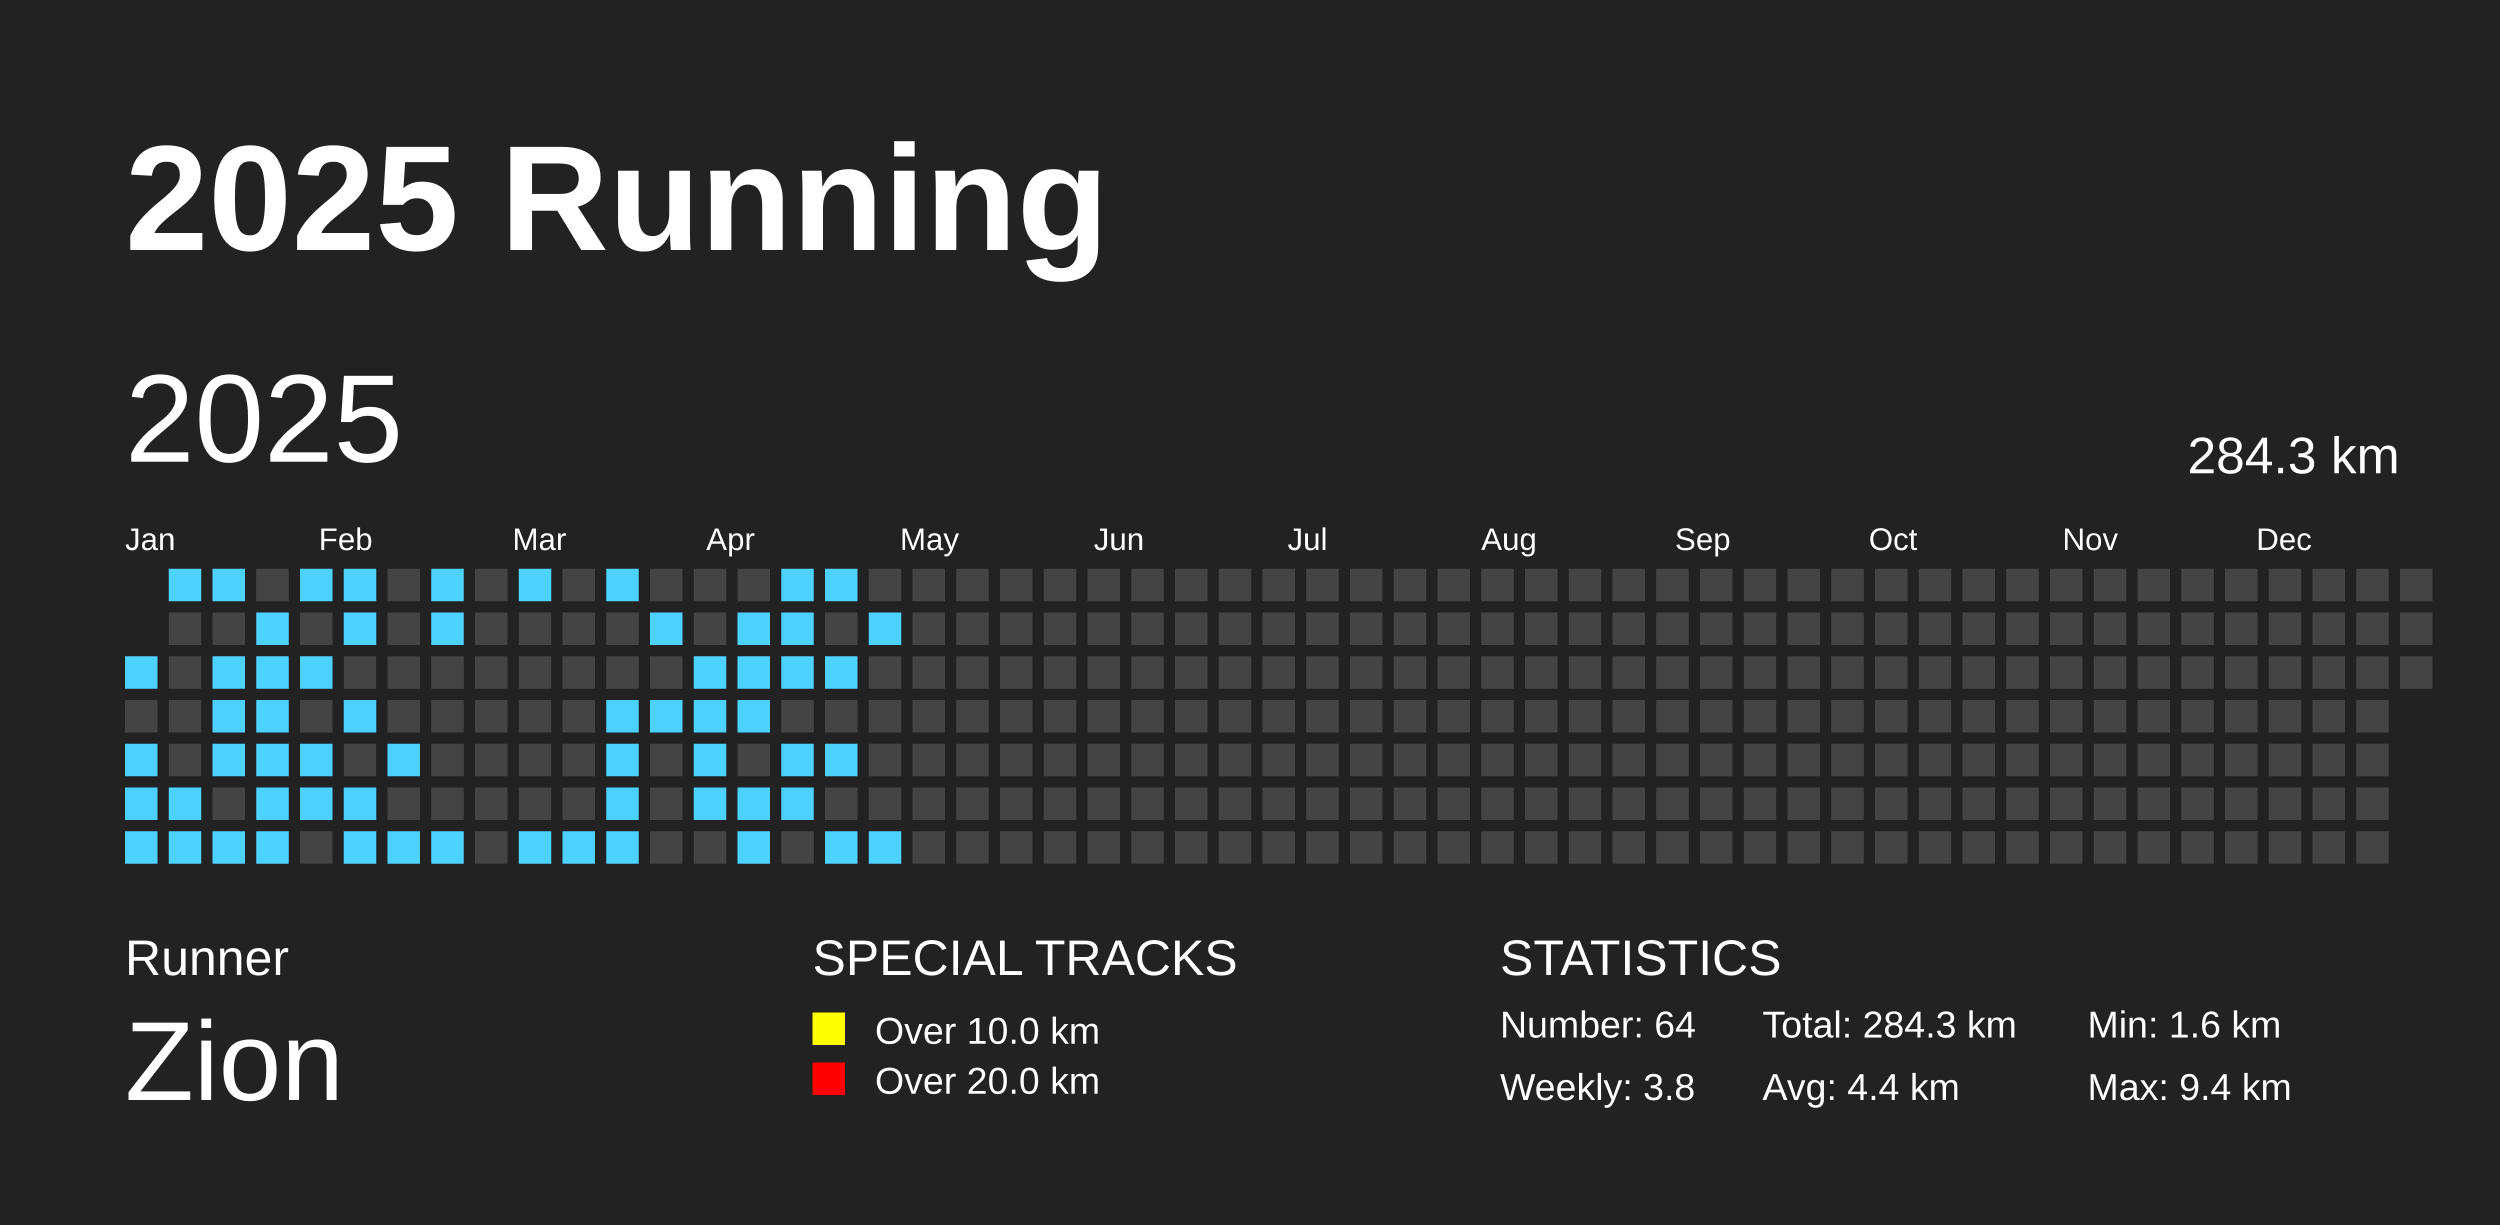
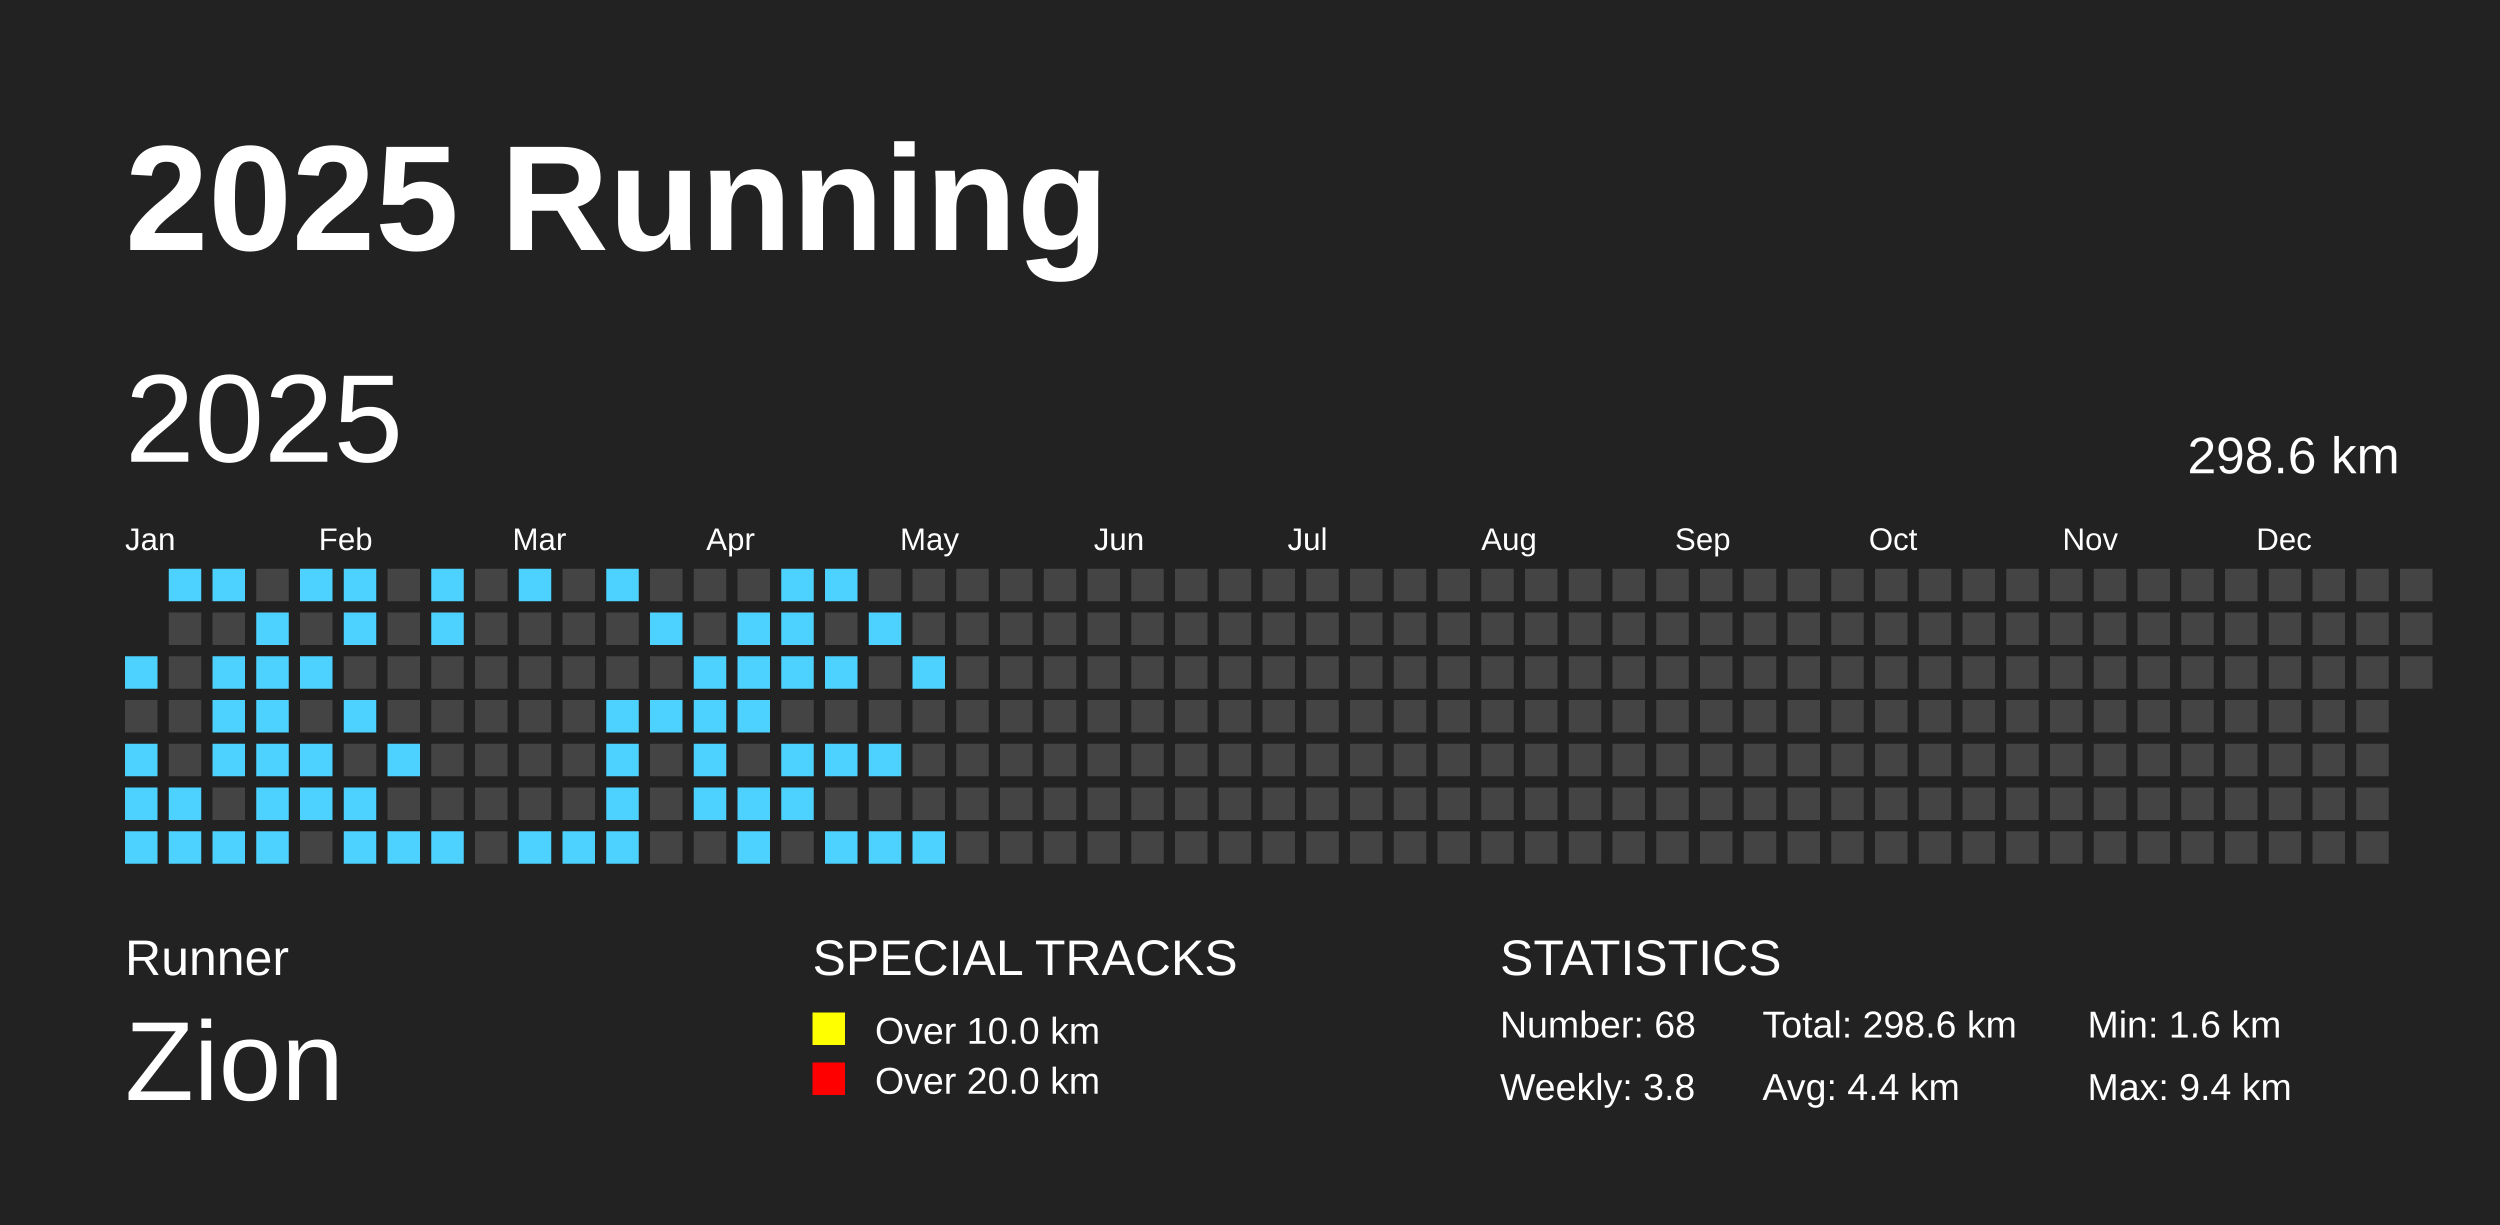
<svg xmlns="http://www.w3.org/2000/svg" baseProfile="full" height="98mm" version="1.1" viewBox="0,0,200,98" width="200mm">
  <defs />
  <rect fill="#222222" height="98" width="200" x="0" y="0" />
  <text fill="#FFFFFF" style="font-size:12px; font-family:Arial; font-weight:bold;" x="10" y="20">2025 Running</text>
  <text fill="#FFFFFF" style="font-size:4px; font-family:Arial" x="10" y="78">Runner</text>
  <text fill="#FFFFFF" style="font-size:9px; font-family:Arial" x="10" y="88">Zion</text>
  <text fill="#FFFFFF" style="font-size:4px; font-family:Arial" x="65" y="78">SPECIAL TRACKS</text>
  <rect fill="yellow" height="2.6" width="2.6" x="65" y="81" />
  <text fill="#FFFFFF" style="font-size:3px; font-family:Arial" x="70" y="83.5">Over 10.0 km</text>
  <rect fill="red" height="2.6" width="2.6" x="65" y="85" />
  <text fill="#FFFFFF" style="font-size:3px; font-family:Arial" x="70" y="87.5">Over 20.0 km</text>
  <text fill="#FFFFFF" style="font-size:4px; font-family:Arial" x="120" y="78">STATISTICS</text>
-   <text fill="#FFFFFF" style="font-size:3px; font-family:Arial" x="120" y="83">Number: 64</text>
+   <text fill="#FFFFFF" style="font-size:3px; font-family:Arial" x="120" y="83">Number: 68</text>
  <text fill="#FFFFFF" style="font-size:3px; font-family:Arial" x="120" y="88">Weekly: 3.8</text>
-   <text fill="#FFFFFF" style="font-size:3px; font-family:Arial" x="141" y="83">Total: 284.3 km</text>
+   <text fill="#FFFFFF" style="font-size:3px; font-family:Arial" x="141" y="83">Total: 298.6 km</text>
  <text fill="#FFFFFF" style="font-size:3px; font-family:Arial" x="141" y="88">Avg: 4.4 km</text>
  <text fill="#FFFFFF" style="font-size:3px; font-family:Arial" x="167" y="83">Min: 1.6 km</text>
  <text fill="#FFFFFF" style="font-size:3px; font-family:Arial" x="167" y="88">Max: 9.4 km</text>
  <text dominant-baseline="hanging" fill="#FFFFFF" style="font-size:10.0px; font-family:Arial;" x="10" y="30">2025</text>
-   <text dominant-baseline="hanging" fill="#FFFFFF" style="font-size:4.125px; font-family:Arial;" x="175" y="35">284.3 km</text>
+   <text dominant-baseline="hanging" fill="#FFFFFF" style="font-size:4.125px; font-family:Arial;" x="175" y="35">298.6 km</text>
  <text fill="#FFFFFF" style="font-size:2.5px; font-family:Arial" x="10.0" y="44">Jan</text>
  <text fill="#FFFFFF" style="font-size:2.5px; font-family:Arial" x="25.5" y="44">Feb</text>
  <text fill="#FFFFFF" style="font-size:2.5px; font-family:Arial" x="41.0" y="44">Mar</text>
  <text fill="#FFFFFF" style="font-size:2.5px; font-family:Arial" x="56.5" y="44">Apr</text>
  <text fill="#FFFFFF" style="font-size:2.5px; font-family:Arial" x="72.0" y="44">May</text>
  <text fill="#FFFFFF" style="font-size:2.5px; font-family:Arial" x="87.5" y="44">Jun</text>
  <text fill="#FFFFFF" style="font-size:2.5px; font-family:Arial" x="103.0" y="44">Jul</text>
  <text fill="#FFFFFF" style="font-size:2.5px; font-family:Arial" x="118.5" y="44">Aug</text>
  <text fill="#FFFFFF" style="font-size:2.5px; font-family:Arial" x="134.0" y="44">Sep</text>
  <text fill="#FFFFFF" style="font-size:2.5px; font-family:Arial" x="149.5" y="44">Oct</text>
  <text fill="#FFFFFF" style="font-size:2.5px; font-family:Arial" x="165.0" y="44">Nov</text>
  <text fill="#FFFFFF" style="font-size:2.5px; font-family:Arial" x="180.5" y="44">Dec</text>
  <rect fill="#4DD2FF" height="2.6" width="2.6" x="10.0" y="52.5" />
  <rect fill="#444444" height="2.6" width="2.6" x="10.0" y="56.0" />
  <rect fill="#4DD2FF" height="2.6" width="2.6" x="10.0" y="59.5" />
  <rect fill="#4DD2FF" height="2.6" width="2.6" x="10.0" y="63.0" />
  <rect fill="#4DD2FF" height="2.6" width="2.6" x="10.0" y="66.5" />
  <rect fill="#4DD2FF" height="2.6" width="2.6" x="13.5" y="45.5" />
  <rect fill="#444444" height="2.6" width="2.6" x="13.5" y="49.0" />
  <rect fill="#444444" height="2.6" width="2.6" x="13.5" y="52.5" />
  <rect fill="#444444" height="2.6" width="2.6" x="13.5" y="56.0" />
  <rect fill="#444444" height="2.6" width="2.6" x="13.5" y="59.5" />
  <rect fill="#4DD2FF" height="2.6" width="2.6" x="13.5" y="63.0" />
  <rect fill="#4DD2FF" height="2.6" width="2.6" x="13.5" y="66.5" />
  <rect fill="#4DD2FF" height="2.6" width="2.6" x="17.0" y="45.5" />
  <rect fill="#444444" height="2.6" width="2.6" x="17.0" y="49.0" />
  <rect fill="#4DD2FF" height="2.6" width="2.6" x="17.0" y="52.5" />
  <rect fill="#4DD2FF" height="2.6" width="2.6" x="17.0" y="56.0" />
  <rect fill="#4DD2FF" height="2.6" width="2.6" x="17.0" y="59.5" />
  <rect fill="#444444" height="2.6" width="2.6" x="17.0" y="63.0" />
  <rect fill="#4DD2FF" height="2.6" width="2.6" x="17.0" y="66.5" />
  <rect fill="#444444" height="2.6" width="2.6" x="20.5" y="45.5" />
  <rect fill="#4DD2FF" height="2.6" width="2.6" x="20.5" y="49.0" />
  <rect fill="#4DD2FF" height="2.6" width="2.6" x="20.5" y="52.5" />
  <rect fill="#4DD2FF" height="2.6" width="2.6" x="20.5" y="56.0" />
  <rect fill="#4DD2FF" height="2.6" width="2.6" x="20.5" y="59.5" />
  <rect fill="#4DD2FF" height="2.6" width="2.6" x="20.5" y="63.0" />
  <rect fill="#4DD2FF" height="2.6" width="2.6" x="20.5" y="66.5" />
  <rect fill="#4DD2FF" height="2.6" width="2.6" x="24.0" y="45.5" />
  <rect fill="#444444" height="2.6" width="2.6" x="24.0" y="49.0" />
  <rect fill="#4DD2FF" height="2.6" width="2.6" x="24.0" y="52.5" />
  <rect fill="#444444" height="2.6" width="2.6" x="24.0" y="56.0" />
  <rect fill="#4DD2FF" height="2.6" width="2.6" x="24.0" y="59.5" />
  <rect fill="#4DD2FF" height="2.6" width="2.6" x="24.0" y="63.0" />
  <rect fill="#444444" height="2.6" width="2.6" x="24.0" y="66.5" />
  <rect fill="#4DD2FF" height="2.6" width="2.6" x="27.5" y="45.5" />
  <rect fill="#4DD2FF" height="2.6" width="2.6" x="27.5" y="49.0" />
  <rect fill="#444444" height="2.6" width="2.6" x="27.5" y="52.5" />
  <rect fill="#4DD2FF" height="2.6" width="2.6" x="27.5" y="56.0" />
  <rect fill="#444444" height="2.6" width="2.6" x="27.5" y="59.5" />
  <rect fill="#4DD2FF" height="2.6" width="2.6" x="27.5" y="63.0" />
  <rect fill="#4DD2FF" height="2.6" width="2.6" x="27.5" y="66.5" />
  <rect fill="#444444" height="2.6" width="2.6" x="31.0" y="45.5" />
  <rect fill="#444444" height="2.6" width="2.6" x="31.0" y="49.0" />
  <rect fill="#444444" height="2.6" width="2.6" x="31.0" y="52.5" />
  <rect fill="#444444" height="2.6" width="2.6" x="31.0" y="56.0" />
  <rect fill="#4DD2FF" height="2.6" width="2.6" x="31.0" y="59.5" />
  <rect fill="#444444" height="2.6" width="2.6" x="31.0" y="63.0" />
  <rect fill="#4DD2FF" height="2.6" width="2.6" x="31.0" y="66.5" />
  <rect fill="#4DD2FF" height="2.6" width="2.6" x="34.5" y="45.5" />
  <rect fill="#4DD2FF" height="2.6" width="2.6" x="34.5" y="49.0" />
  <rect fill="#444444" height="2.6" width="2.6" x="34.5" y="52.5" />
  <rect fill="#444444" height="2.6" width="2.6" x="34.5" y="56.0" />
  <rect fill="#444444" height="2.6" width="2.6" x="34.5" y="59.5" />
  <rect fill="#444444" height="2.6" width="2.6" x="34.5" y="63.0" />
  <rect fill="#4DD2FF" height="2.6" width="2.6" x="34.5" y="66.5" />
  <rect fill="#444444" height="2.6" width="2.6" x="38.0" y="45.5" />
  <rect fill="#444444" height="2.6" width="2.6" x="38.0" y="49.0" />
  <rect fill="#444444" height="2.6" width="2.6" x="38.0" y="52.5" />
  <rect fill="#444444" height="2.6" width="2.6" x="38.0" y="56.0" />
  <rect fill="#444444" height="2.6" width="2.6" x="38.0" y="59.5" />
  <rect fill="#444444" height="2.6" width="2.6" x="38.0" y="63.0" />
  <rect fill="#444444" height="2.6" width="2.6" x="38.0" y="66.5" />
  <rect fill="#4DD2FF" height="2.6" width="2.6" x="41.5" y="45.5" />
  <rect fill="#444444" height="2.6" width="2.6" x="41.5" y="49.0" />
  <rect fill="#444444" height="2.6" width="2.6" x="41.5" y="52.5" />
  <rect fill="#444444" height="2.6" width="2.6" x="41.5" y="56.0" />
  <rect fill="#444444" height="2.6" width="2.6" x="41.5" y="59.5" />
  <rect fill="#444444" height="2.6" width="2.6" x="41.5" y="63.0" />
  <rect fill="#4DD2FF" height="2.6" width="2.6" x="41.5" y="66.5" />
  <rect fill="#444444" height="2.6" width="2.6" x="45.0" y="45.5" />
  <rect fill="#444444" height="2.6" width="2.6" x="45.0" y="49.0" />
  <rect fill="#444444" height="2.6" width="2.6" x="45.0" y="52.5" />
  <rect fill="#444444" height="2.6" width="2.6" x="45.0" y="56.0" />
  <rect fill="#444444" height="2.6" width="2.6" x="45.0" y="59.5" />
  <rect fill="#444444" height="2.6" width="2.6" x="45.0" y="63.0" />
  <rect fill="#4DD2FF" height="2.6" width="2.6" x="45.0" y="66.5" />
  <rect fill="#4DD2FF" height="2.6" width="2.6" x="48.5" y="45.5" />
  <rect fill="#444444" height="2.6" width="2.6" x="48.5" y="49.0" />
  <rect fill="#444444" height="2.6" width="2.6" x="48.5" y="52.5" />
  <rect fill="#4DD2FF" height="2.6" width="2.6" x="48.5" y="56.0" />
  <rect fill="#4DD2FF" height="2.6" width="2.6" x="48.5" y="59.5" />
  <rect fill="#4DD2FF" height="2.6" width="2.6" x="48.5" y="63.0" />
  <rect fill="#4DD2FF" height="2.6" width="2.6" x="48.5" y="66.5" />
  <rect fill="#444444" height="2.6" width="2.6" x="52.0" y="45.5" />
  <rect fill="#4DD2FF" height="2.6" width="2.6" x="52.0" y="49.0" />
  <rect fill="#444444" height="2.6" width="2.6" x="52.0" y="52.5" />
  <rect fill="#4DD2FF" height="2.6" width="2.6" x="52.0" y="56.0" />
  <rect fill="#444444" height="2.6" width="2.6" x="52.0" y="59.5" />
  <rect fill="#444444" height="2.6" width="2.6" x="52.0" y="63.0" />
  <rect fill="#444444" height="2.6" width="2.6" x="52.0" y="66.5" />
  <rect fill="#444444" height="2.6" width="2.6" x="55.5" y="45.5" />
  <rect fill="#444444" height="2.6" width="2.6" x="55.5" y="49.0" />
  <rect fill="#4DD2FF" height="2.6" width="2.6" x="55.5" y="52.5" />
  <rect fill="#4DD2FF" height="2.6" width="2.6" x="55.5" y="56.0" />
  <rect fill="#4DD2FF" height="2.6" width="2.6" x="55.5" y="59.5" />
  <rect fill="#4DD2FF" height="2.6" width="2.6" x="55.5" y="63.0" />
  <rect fill="#444444" height="2.6" width="2.6" x="55.5" y="66.5" />
  <rect fill="#444444" height="2.6" width="2.6" x="59.0" y="45.5" />
  <rect fill="#4DD2FF" height="2.6" width="2.6" x="59.0" y="49.0" />
  <rect fill="#4DD2FF" height="2.6" width="2.6" x="59.0" y="52.5" />
  <rect fill="#4DD2FF" height="2.6" width="2.6" x="59.0" y="56.0" />
  <rect fill="#444444" height="2.6" width="2.6" x="59.0" y="59.5" />
  <rect fill="#4DD2FF" height="2.6" width="2.6" x="59.0" y="63.0" />
  <rect fill="#4DD2FF" height="2.6" width="2.6" x="59.0" y="66.5" />
  <rect fill="#4DD2FF" height="2.6" width="2.6" x="62.5" y="45.5" />
  <rect fill="#4DD2FF" height="2.6" width="2.6" x="62.5" y="49.0" />
  <rect fill="#4DD2FF" height="2.6" width="2.6" x="62.5" y="52.5" />
  <rect fill="#444444" height="2.6" width="2.6" x="62.5" y="56.0" />
  <rect fill="#4DD2FF" height="2.6" width="2.6" x="62.5" y="59.5" />
  <rect fill="#4DD2FF" height="2.6" width="2.6" x="62.5" y="63.0" />
  <rect fill="#444444" height="2.6" width="2.6" x="62.5" y="66.5" />
  <rect fill="#4DD2FF" height="2.6" width="2.6" x="66.0" y="45.5" />
  <rect fill="#444444" height="2.6" width="2.6" x="66.0" y="49.0" />
  <rect fill="#4DD2FF" height="2.6" width="2.6" x="66.0" y="52.5" />
  <rect fill="#444444" height="2.6" width="2.6" x="66.0" y="56.0" />
  <rect fill="#4DD2FF" height="2.6" width="2.6" x="66.0" y="59.5" />
  <rect fill="#444444" height="2.6" width="2.6" x="66.0" y="63.0" />
  <rect fill="#4DD2FF" height="2.6" width="2.6" x="66.0" y="66.5" />
  <rect fill="#444444" height="2.6" width="2.6" x="69.5" y="45.5" />
  <rect fill="#4DD2FF" height="2.6" width="2.6" x="69.5" y="49.0" />
  <rect fill="#444444" height="2.6" width="2.6" x="69.5" y="52.5" />
  <rect fill="#444444" height="2.6" width="2.6" x="69.5" y="56.0" />
-   <rect fill="#444444" height="2.6" width="2.6" x="69.5" y="59.5" />
+   <rect fill="#4DD2FF" height="2.6" width="2.6" x="69.5" y="59.5" />
  <rect fill="#444444" height="2.6" width="2.6" x="69.5" y="63.0" />
  <rect fill="#4DD2FF" height="2.6" width="2.6" x="69.5" y="66.5" />
  <rect fill="#444444" height="2.6" width="2.6" x="73.0" y="45.5" />
  <rect fill="#444444" height="2.6" width="2.6" x="73.0" y="49.0" />
-   <rect fill="#444444" height="2.6" width="2.6" x="73.0" y="52.5" />
+   <rect fill="#4DD2FF" height="2.6" width="2.6" x="73.0" y="52.5" />
  <rect fill="#444444" height="2.6" width="2.6" x="73.0" y="56.0" />
  <rect fill="#444444" height="2.6" width="2.6" x="73.0" y="59.5" />
  <rect fill="#444444" height="2.6" width="2.6" x="73.0" y="63.0" />
-   <rect fill="#444444" height="2.6" width="2.6" x="73.0" y="66.5" />
+   <rect fill="#4DD2FF" height="2.6" width="2.6" x="73.0" y="66.5" />
  <rect fill="#444444" height="2.6" width="2.6" x="76.5" y="45.5" />
  <rect fill="#444444" height="2.6" width="2.6" x="76.5" y="49.0" />
  <rect fill="#444444" height="2.6" width="2.6" x="76.5" y="52.5" />
  <rect fill="#444444" height="2.6" width="2.6" x="76.5" y="56.0" />
  <rect fill="#444444" height="2.6" width="2.6" x="76.5" y="59.5" />
  <rect fill="#444444" height="2.6" width="2.6" x="76.5" y="63.0" />
  <rect fill="#444444" height="2.6" width="2.6" x="76.5" y="66.5" />
  <rect fill="#444444" height="2.6" width="2.6" x="80.0" y="45.5" />
  <rect fill="#444444" height="2.6" width="2.6" x="80.0" y="49.0" />
  <rect fill="#444444" height="2.6" width="2.6" x="80.0" y="52.5" />
  <rect fill="#444444" height="2.6" width="2.6" x="80.0" y="56.0" />
  <rect fill="#444444" height="2.6" width="2.6" x="80.0" y="59.5" />
  <rect fill="#444444" height="2.6" width="2.6" x="80.0" y="63.0" />
  <rect fill="#444444" height="2.6" width="2.6" x="80.0" y="66.5" />
  <rect fill="#444444" height="2.6" width="2.6" x="83.5" y="45.5" />
  <rect fill="#444444" height="2.6" width="2.6" x="83.5" y="49.0" />
  <rect fill="#444444" height="2.6" width="2.6" x="83.5" y="52.5" />
  <rect fill="#444444" height="2.6" width="2.6" x="83.5" y="56.0" />
  <rect fill="#444444" height="2.6" width="2.6" x="83.5" y="59.5" />
  <rect fill="#444444" height="2.6" width="2.6" x="83.5" y="63.0" />
  <rect fill="#444444" height="2.6" width="2.6" x="83.5" y="66.5" />
  <rect fill="#444444" height="2.6" width="2.6" x="87.0" y="45.5" />
  <rect fill="#444444" height="2.6" width="2.6" x="87.0" y="49.0" />
  <rect fill="#444444" height="2.6" width="2.6" x="87.0" y="52.5" />
  <rect fill="#444444" height="2.6" width="2.6" x="87.0" y="56.0" />
  <rect fill="#444444" height="2.6" width="2.6" x="87.0" y="59.5" />
  <rect fill="#444444" height="2.6" width="2.6" x="87.0" y="63.0" />
  <rect fill="#444444" height="2.6" width="2.6" x="87.0" y="66.5" />
  <rect fill="#444444" height="2.6" width="2.6" x="90.5" y="45.5" />
  <rect fill="#444444" height="2.6" width="2.6" x="90.5" y="49.0" />
  <rect fill="#444444" height="2.6" width="2.6" x="90.5" y="52.5" />
  <rect fill="#444444" height="2.6" width="2.6" x="90.5" y="56.0" />
  <rect fill="#444444" height="2.6" width="2.6" x="90.5" y="59.5" />
  <rect fill="#444444" height="2.6" width="2.6" x="90.5" y="63.0" />
  <rect fill="#444444" height="2.6" width="2.6" x="90.5" y="66.5" />
  <rect fill="#444444" height="2.6" width="2.6" x="94.0" y="45.5" />
  <rect fill="#444444" height="2.6" width="2.6" x="94.0" y="49.0" />
  <rect fill="#444444" height="2.6" width="2.6" x="94.0" y="52.5" />
  <rect fill="#444444" height="2.6" width="2.6" x="94.0" y="56.0" />
  <rect fill="#444444" height="2.6" width="2.6" x="94.0" y="59.5" />
  <rect fill="#444444" height="2.6" width="2.6" x="94.0" y="63.0" />
  <rect fill="#444444" height="2.6" width="2.6" x="94.0" y="66.5" />
  <rect fill="#444444" height="2.6" width="2.6" x="97.5" y="45.5" />
  <rect fill="#444444" height="2.6" width="2.6" x="97.5" y="49.0" />
  <rect fill="#444444" height="2.6" width="2.6" x="97.5" y="52.5" />
  <rect fill="#444444" height="2.6" width="2.6" x="97.5" y="56.0" />
  <rect fill="#444444" height="2.6" width="2.6" x="97.5" y="59.5" />
  <rect fill="#444444" height="2.6" width="2.6" x="97.5" y="63.0" />
  <rect fill="#444444" height="2.6" width="2.6" x="97.5" y="66.5" />
  <rect fill="#444444" height="2.6" width="2.6" x="101.0" y="45.5" />
  <rect fill="#444444" height="2.6" width="2.6" x="101.0" y="49.0" />
  <rect fill="#444444" height="2.6" width="2.6" x="101.0" y="52.5" />
  <rect fill="#444444" height="2.6" width="2.6" x="101.0" y="56.0" />
  <rect fill="#444444" height="2.6" width="2.6" x="101.0" y="59.5" />
  <rect fill="#444444" height="2.6" width="2.6" x="101.0" y="63.0" />
  <rect fill="#444444" height="2.6" width="2.6" x="101.0" y="66.5" />
  <rect fill="#444444" height="2.6" width="2.6" x="104.5" y="45.5" />
  <rect fill="#444444" height="2.6" width="2.6" x="104.5" y="49.0" />
  <rect fill="#444444" height="2.6" width="2.6" x="104.5" y="52.5" />
  <rect fill="#444444" height="2.6" width="2.6" x="104.5" y="56.0" />
  <rect fill="#444444" height="2.6" width="2.6" x="104.5" y="59.5" />
  <rect fill="#444444" height="2.6" width="2.6" x="104.5" y="63.0" />
  <rect fill="#444444" height="2.6" width="2.6" x="104.5" y="66.5" />
  <rect fill="#444444" height="2.6" width="2.6" x="108.0" y="45.5" />
  <rect fill="#444444" height="2.6" width="2.6" x="108.0" y="49.0" />
  <rect fill="#444444" height="2.6" width="2.6" x="108.0" y="52.5" />
  <rect fill="#444444" height="2.6" width="2.6" x="108.0" y="56.0" />
  <rect fill="#444444" height="2.6" width="2.6" x="108.0" y="59.5" />
  <rect fill="#444444" height="2.6" width="2.6" x="108.0" y="63.0" />
  <rect fill="#444444" height="2.6" width="2.6" x="108.0" y="66.5" />
  <rect fill="#444444" height="2.6" width="2.6" x="111.5" y="45.5" />
  <rect fill="#444444" height="2.6" width="2.6" x="111.5" y="49.0" />
  <rect fill="#444444" height="2.6" width="2.6" x="111.5" y="52.5" />
  <rect fill="#444444" height="2.6" width="2.6" x="111.5" y="56.0" />
  <rect fill="#444444" height="2.6" width="2.6" x="111.5" y="59.5" />
  <rect fill="#444444" height="2.6" width="2.6" x="111.5" y="63.0" />
  <rect fill="#444444" height="2.6" width="2.6" x="111.5" y="66.5" />
  <rect fill="#444444" height="2.6" width="2.6" x="115.0" y="45.5" />
  <rect fill="#444444" height="2.6" width="2.6" x="115.0" y="49.0" />
  <rect fill="#444444" height="2.6" width="2.6" x="115.0" y="52.5" />
  <rect fill="#444444" height="2.6" width="2.6" x="115.0" y="56.0" />
  <rect fill="#444444" height="2.6" width="2.6" x="115.0" y="59.5" />
  <rect fill="#444444" height="2.6" width="2.6" x="115.0" y="63.0" />
  <rect fill="#444444" height="2.6" width="2.6" x="115.0" y="66.5" />
  <rect fill="#444444" height="2.6" width="2.6" x="118.5" y="45.5" />
  <rect fill="#444444" height="2.6" width="2.6" x="118.5" y="49.0" />
  <rect fill="#444444" height="2.6" width="2.6" x="118.5" y="52.5" />
  <rect fill="#444444" height="2.6" width="2.6" x="118.5" y="56.0" />
  <rect fill="#444444" height="2.6" width="2.6" x="118.5" y="59.5" />
  <rect fill="#444444" height="2.6" width="2.6" x="118.5" y="63.0" />
  <rect fill="#444444" height="2.6" width="2.6" x="118.5" y="66.5" />
  <rect fill="#444444" height="2.6" width="2.6" x="122.0" y="45.5" />
  <rect fill="#444444" height="2.6" width="2.6" x="122.0" y="49.0" />
  <rect fill="#444444" height="2.6" width="2.6" x="122.0" y="52.5" />
  <rect fill="#444444" height="2.6" width="2.6" x="122.0" y="56.0" />
  <rect fill="#444444" height="2.6" width="2.6" x="122.0" y="59.5" />
  <rect fill="#444444" height="2.6" width="2.6" x="122.0" y="63.0" />
  <rect fill="#444444" height="2.6" width="2.6" x="122.0" y="66.5" />
  <rect fill="#444444" height="2.6" width="2.6" x="125.5" y="45.5" />
  <rect fill="#444444" height="2.6" width="2.6" x="125.5" y="49.0" />
  <rect fill="#444444" height="2.6" width="2.6" x="125.5" y="52.5" />
  <rect fill="#444444" height="2.6" width="2.6" x="125.5" y="56.0" />
  <rect fill="#444444" height="2.6" width="2.6" x="125.5" y="59.5" />
  <rect fill="#444444" height="2.6" width="2.6" x="125.5" y="63.0" />
  <rect fill="#444444" height="2.6" width="2.6" x="125.5" y="66.5" />
  <rect fill="#444444" height="2.6" width="2.6" x="129.0" y="45.5" />
  <rect fill="#444444" height="2.6" width="2.6" x="129.0" y="49.0" />
  <rect fill="#444444" height="2.6" width="2.6" x="129.0" y="52.5" />
  <rect fill="#444444" height="2.6" width="2.6" x="129.0" y="56.0" />
  <rect fill="#444444" height="2.6" width="2.6" x="129.0" y="59.5" />
  <rect fill="#444444" height="2.6" width="2.6" x="129.0" y="63.0" />
  <rect fill="#444444" height="2.6" width="2.6" x="129.0" y="66.5" />
  <rect fill="#444444" height="2.6" width="2.6" x="132.5" y="45.5" />
  <rect fill="#444444" height="2.6" width="2.6" x="132.5" y="49.0" />
  <rect fill="#444444" height="2.6" width="2.6" x="132.5" y="52.5" />
  <rect fill="#444444" height="2.6" width="2.6" x="132.5" y="56.0" />
  <rect fill="#444444" height="2.6" width="2.6" x="132.5" y="59.5" />
  <rect fill="#444444" height="2.6" width="2.6" x="132.5" y="63.0" />
  <rect fill="#444444" height="2.6" width="2.6" x="132.5" y="66.5" />
  <rect fill="#444444" height="2.6" width="2.6" x="136.0" y="45.5" />
  <rect fill="#444444" height="2.6" width="2.6" x="136.0" y="49.0" />
  <rect fill="#444444" height="2.6" width="2.6" x="136.0" y="52.5" />
  <rect fill="#444444" height="2.6" width="2.6" x="136.0" y="56.0" />
  <rect fill="#444444" height="2.6" width="2.6" x="136.0" y="59.5" />
  <rect fill="#444444" height="2.6" width="2.6" x="136.0" y="63.0" />
  <rect fill="#444444" height="2.6" width="2.6" x="136.0" y="66.5" />
  <rect fill="#444444" height="2.6" width="2.6" x="139.5" y="45.5" />
  <rect fill="#444444" height="2.6" width="2.6" x="139.5" y="49.0" />
  <rect fill="#444444" height="2.6" width="2.6" x="139.5" y="52.5" />
  <rect fill="#444444" height="2.6" width="2.6" x="139.5" y="56.0" />
  <rect fill="#444444" height="2.6" width="2.6" x="139.5" y="59.5" />
  <rect fill="#444444" height="2.6" width="2.6" x="139.5" y="63.0" />
  <rect fill="#444444" height="2.6" width="2.6" x="139.5" y="66.5" />
  <rect fill="#444444" height="2.6" width="2.6" x="143.0" y="45.5" />
  <rect fill="#444444" height="2.6" width="2.6" x="143.0" y="49.0" />
  <rect fill="#444444" height="2.6" width="2.6" x="143.0" y="52.5" />
  <rect fill="#444444" height="2.6" width="2.6" x="143.0" y="56.0" />
  <rect fill="#444444" height="2.6" width="2.6" x="143.0" y="59.5" />
  <rect fill="#444444" height="2.6" width="2.6" x="143.0" y="63.0" />
  <rect fill="#444444" height="2.6" width="2.6" x="143.0" y="66.5" />
  <rect fill="#444444" height="2.6" width="2.6" x="146.5" y="45.5" />
  <rect fill="#444444" height="2.6" width="2.6" x="146.5" y="49.0" />
  <rect fill="#444444" height="2.6" width="2.6" x="146.5" y="52.5" />
  <rect fill="#444444" height="2.6" width="2.6" x="146.5" y="56.0" />
  <rect fill="#444444" height="2.6" width="2.6" x="146.5" y="59.5" />
  <rect fill="#444444" height="2.6" width="2.6" x="146.5" y="63.0" />
  <rect fill="#444444" height="2.6" width="2.6" x="146.5" y="66.5" />
  <rect fill="#444444" height="2.6" width="2.6" x="150.0" y="45.5" />
  <rect fill="#444444" height="2.6" width="2.6" x="150.0" y="49.0" />
  <rect fill="#444444" height="2.6" width="2.6" x="150.0" y="52.5" />
  <rect fill="#444444" height="2.6" width="2.6" x="150.0" y="56.0" />
  <rect fill="#444444" height="2.6" width="2.6" x="150.0" y="59.5" />
  <rect fill="#444444" height="2.6" width="2.6" x="150.0" y="63.0" />
  <rect fill="#444444" height="2.6" width="2.6" x="150.0" y="66.5" />
  <rect fill="#444444" height="2.6" width="2.6" x="153.5" y="45.5" />
  <rect fill="#444444" height="2.6" width="2.6" x="153.5" y="49.0" />
  <rect fill="#444444" height="2.6" width="2.6" x="153.5" y="52.5" />
  <rect fill="#444444" height="2.6" width="2.6" x="153.5" y="56.0" />
  <rect fill="#444444" height="2.6" width="2.6" x="153.5" y="59.5" />
  <rect fill="#444444" height="2.6" width="2.6" x="153.5" y="63.0" />
  <rect fill="#444444" height="2.6" width="2.6" x="153.5" y="66.5" />
  <rect fill="#444444" height="2.6" width="2.6" x="157.0" y="45.5" />
  <rect fill="#444444" height="2.6" width="2.6" x="157.0" y="49.0" />
  <rect fill="#444444" height="2.6" width="2.6" x="157.0" y="52.5" />
  <rect fill="#444444" height="2.6" width="2.6" x="157.0" y="56.0" />
  <rect fill="#444444" height="2.6" width="2.6" x="157.0" y="59.5" />
  <rect fill="#444444" height="2.6" width="2.6" x="157.0" y="63.0" />
  <rect fill="#444444" height="2.6" width="2.6" x="157.0" y="66.5" />
  <rect fill="#444444" height="2.6" width="2.6" x="160.5" y="45.5" />
  <rect fill="#444444" height="2.6" width="2.6" x="160.5" y="49.0" />
  <rect fill="#444444" height="2.6" width="2.6" x="160.5" y="52.5" />
  <rect fill="#444444" height="2.6" width="2.6" x="160.5" y="56.0" />
  <rect fill="#444444" height="2.6" width="2.6" x="160.5" y="59.5" />
  <rect fill="#444444" height="2.6" width="2.6" x="160.5" y="63.0" />
  <rect fill="#444444" height="2.6" width="2.6" x="160.5" y="66.5" />
  <rect fill="#444444" height="2.6" width="2.6" x="164.0" y="45.5" />
  <rect fill="#444444" height="2.6" width="2.6" x="164.0" y="49.0" />
  <rect fill="#444444" height="2.6" width="2.6" x="164.0" y="52.5" />
  <rect fill="#444444" height="2.6" width="2.6" x="164.0" y="56.0" />
  <rect fill="#444444" height="2.6" width="2.6" x="164.0" y="59.5" />
  <rect fill="#444444" height="2.6" width="2.6" x="164.0" y="63.0" />
  <rect fill="#444444" height="2.6" width="2.6" x="164.0" y="66.5" />
  <rect fill="#444444" height="2.6" width="2.6" x="167.5" y="45.5" />
  <rect fill="#444444" height="2.6" width="2.6" x="167.5" y="49.0" />
  <rect fill="#444444" height="2.6" width="2.6" x="167.5" y="52.5" />
  <rect fill="#444444" height="2.6" width="2.6" x="167.5" y="56.0" />
  <rect fill="#444444" height="2.6" width="2.6" x="167.5" y="59.5" />
  <rect fill="#444444" height="2.6" width="2.6" x="167.5" y="63.0" />
  <rect fill="#444444" height="2.6" width="2.6" x="167.5" y="66.5" />
  <rect fill="#444444" height="2.6" width="2.6" x="171.0" y="45.5" />
  <rect fill="#444444" height="2.6" width="2.6" x="171.0" y="49.0" />
  <rect fill="#444444" height="2.6" width="2.6" x="171.0" y="52.5" />
  <rect fill="#444444" height="2.6" width="2.6" x="171.0" y="56.0" />
  <rect fill="#444444" height="2.6" width="2.6" x="171.0" y="59.5" />
  <rect fill="#444444" height="2.6" width="2.6" x="171.0" y="63.0" />
  <rect fill="#444444" height="2.6" width="2.6" x="171.0" y="66.5" />
  <rect fill="#444444" height="2.6" width="2.6" x="174.5" y="45.5" />
  <rect fill="#444444" height="2.6" width="2.6" x="174.5" y="49.0" />
  <rect fill="#444444" height="2.6" width="2.6" x="174.5" y="52.5" />
  <rect fill="#444444" height="2.6" width="2.6" x="174.5" y="56.0" />
  <rect fill="#444444" height="2.6" width="2.6" x="174.5" y="59.5" />
  <rect fill="#444444" height="2.6" width="2.6" x="174.5" y="63.0" />
  <rect fill="#444444" height="2.6" width="2.6" x="174.5" y="66.5" />
  <rect fill="#444444" height="2.6" width="2.6" x="178.0" y="45.5" />
  <rect fill="#444444" height="2.6" width="2.6" x="178.0" y="49.0" />
  <rect fill="#444444" height="2.6" width="2.6" x="178.0" y="52.5" />
  <rect fill="#444444" height="2.6" width="2.6" x="178.0" y="56.0" />
  <rect fill="#444444" height="2.6" width="2.6" x="178.0" y="59.5" />
  <rect fill="#444444" height="2.6" width="2.6" x="178.0" y="63.0" />
  <rect fill="#444444" height="2.6" width="2.6" x="178.0" y="66.5" />
  <rect fill="#444444" height="2.6" width="2.6" x="181.5" y="45.5" />
  <rect fill="#444444" height="2.6" width="2.6" x="181.5" y="49.0" />
  <rect fill="#444444" height="2.6" width="2.6" x="181.5" y="52.5" />
  <rect fill="#444444" height="2.6" width="2.6" x="181.5" y="56.0" />
  <rect fill="#444444" height="2.6" width="2.6" x="181.5" y="59.5" />
  <rect fill="#444444" height="2.6" width="2.6" x="181.5" y="63.0" />
  <rect fill="#444444" height="2.6" width="2.6" x="181.5" y="66.5" />
  <rect fill="#444444" height="2.6" width="2.6" x="185.0" y="45.5" />
  <rect fill="#444444" height="2.6" width="2.6" x="185.0" y="49.0" />
  <rect fill="#444444" height="2.6" width="2.6" x="185.0" y="52.5" />
  <rect fill="#444444" height="2.6" width="2.6" x="185.0" y="56.0" />
  <rect fill="#444444" height="2.6" width="2.6" x="185.0" y="59.5" />
  <rect fill="#444444" height="2.6" width="2.6" x="185.0" y="63.0" />
  <rect fill="#444444" height="2.6" width="2.6" x="185.0" y="66.5" />
  <rect fill="#444444" height="2.6" width="2.6" x="188.5" y="45.5" />
  <rect fill="#444444" height="2.6" width="2.6" x="188.5" y="49.0" />
  <rect fill="#444444" height="2.6" width="2.6" x="188.5" y="52.5" />
  <rect fill="#444444" height="2.6" width="2.6" x="188.5" y="56.0" />
  <rect fill="#444444" height="2.6" width="2.6" x="188.5" y="59.5" />
  <rect fill="#444444" height="2.6" width="2.6" x="188.5" y="63.0" />
  <rect fill="#444444" height="2.6" width="2.6" x="188.5" y="66.5" />
  <rect fill="#444444" height="2.6" width="2.6" x="192.0" y="45.5" />
  <rect fill="#444444" height="2.6" width="2.6" x="192.0" y="49.0" />
  <rect fill="#444444" height="2.6" width="2.6" x="192.0" y="52.5" />
</svg>
